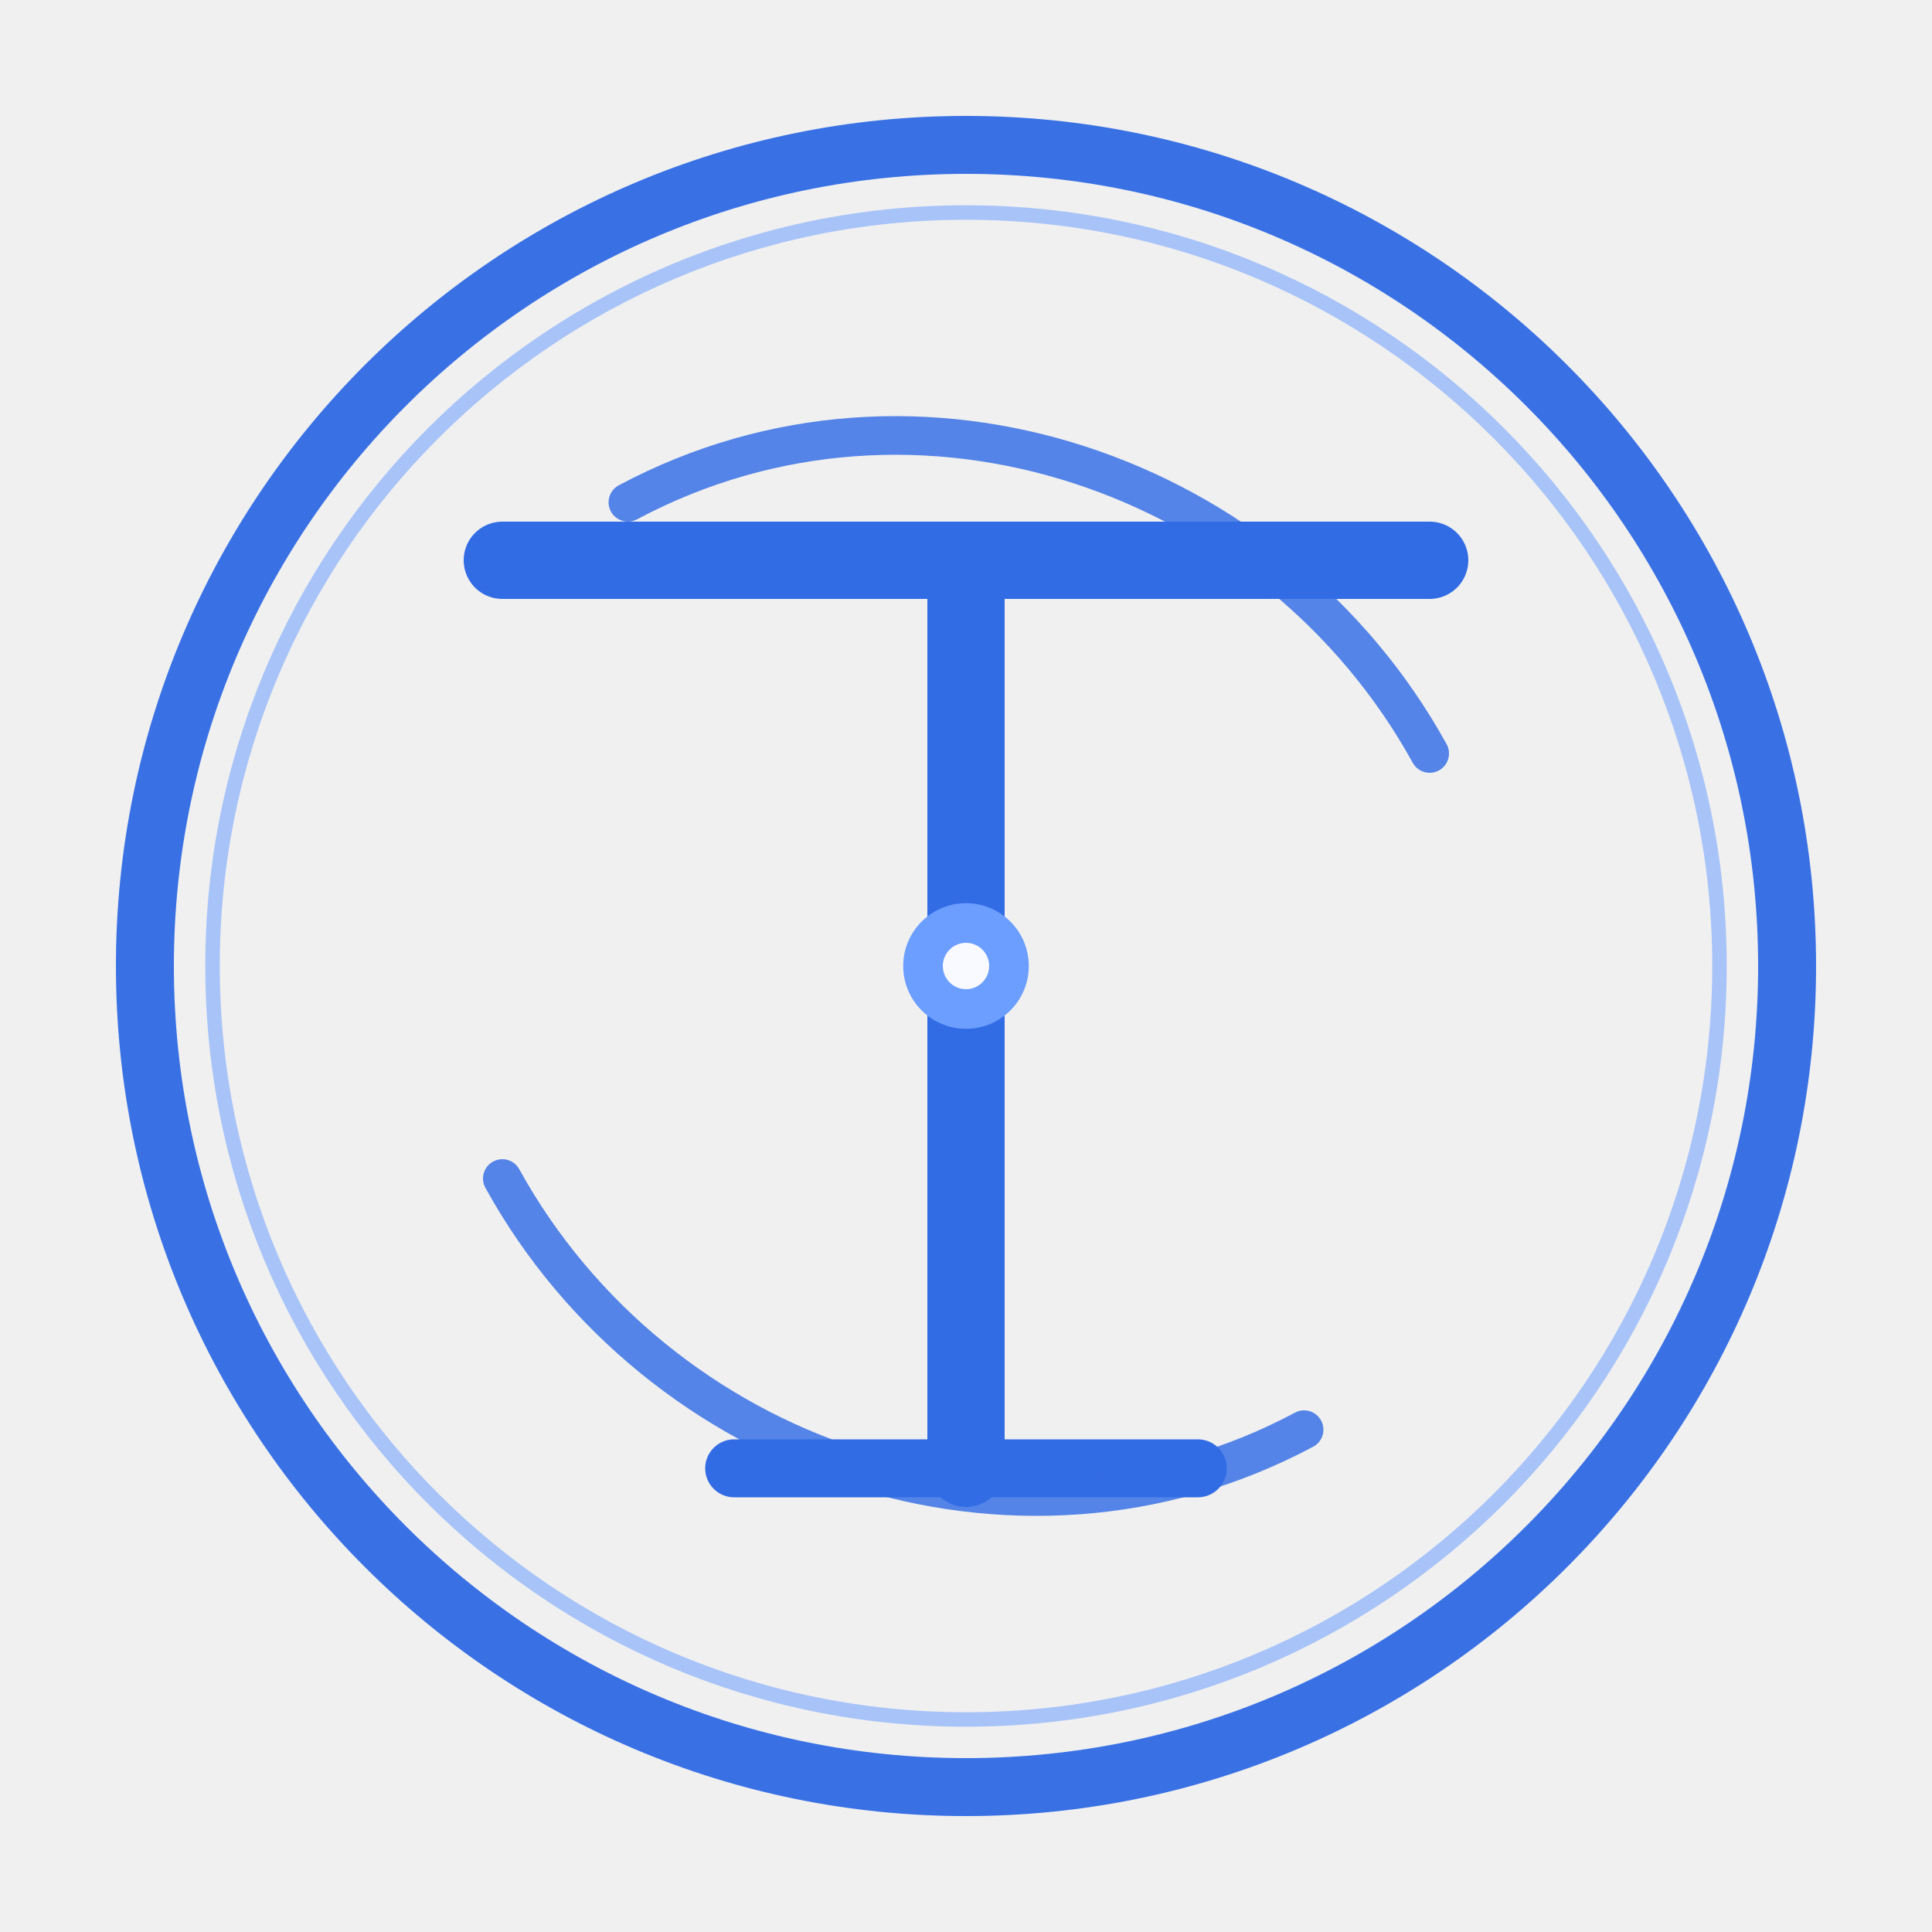
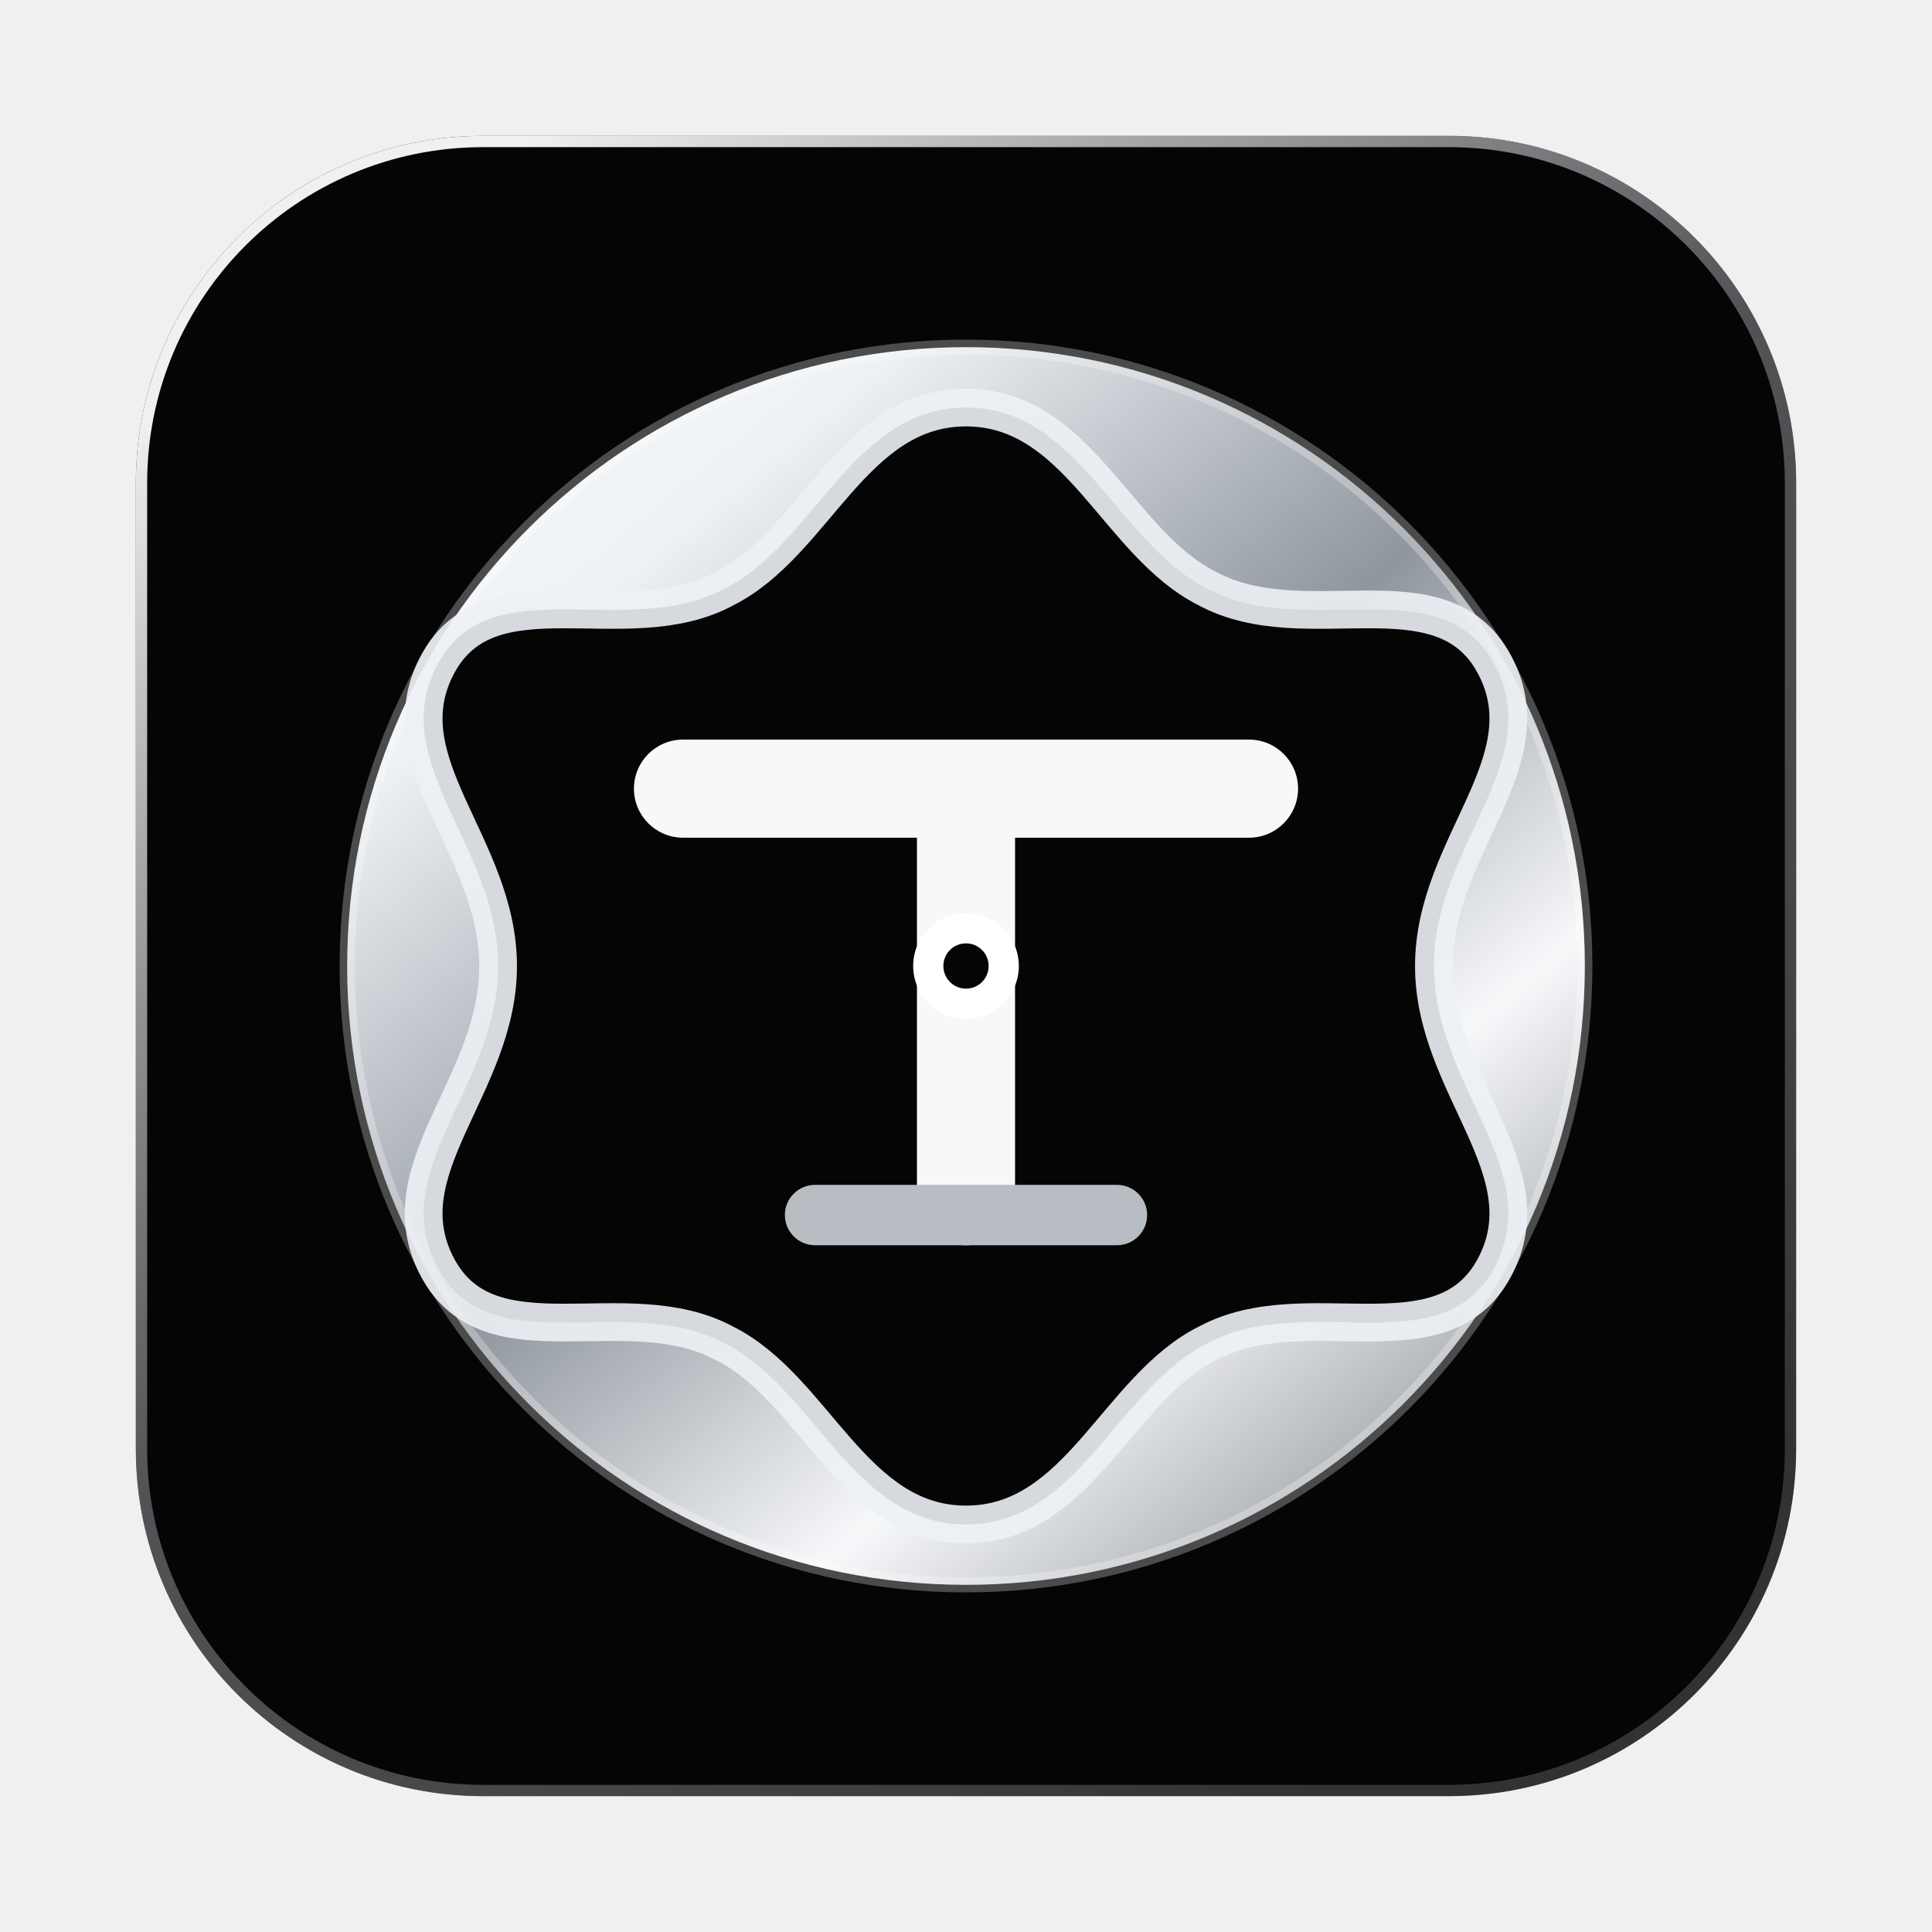
- <svg xmlns="http://www.w3.org/2000/svg" viewBox="0 0 200 200">
-   <circle cx="100" cy="100" r="85" fill="none" stroke="#326CE5" stroke-width="6" opacity="0.96" />
-   <circle cx="100" cy="100" r="78" fill="none" stroke="#6B9EFF" stroke-width="1.5" opacity="0.55" />
-   <line x1="52" y1="58" x2="148" y2="58" stroke="#326CE5" stroke-width="8" stroke-linecap="round" />
-   <line x1="100" y1="58" x2="100" y2="152" stroke="#326CE5" stroke-width="8" stroke-linecap="round" />
-   <line x1="76" y1="152" x2="124" y2="152" stroke="#326CE5" stroke-width="6" stroke-linecap="round" />
-   <path d="M52 122 C68 151 105 164 135 148" fill="none" stroke="#326CE5" stroke-width="4" stroke-linecap="round" opacity="0.82" />
-   <path d="M148 78 C132 49 95 36 65 52" fill="none" stroke="#326CE5" stroke-width="4" stroke-linecap="round" opacity="0.82" />
-   <circle cx="100" cy="100" r="6.5" fill="#6B9EFF" />
-   <circle cx="100" cy="100" r="2.4" fill="#ffffff" opacity="0.95" />
+ <svg xmlns="http://www.w3.org/2000/svg" viewBox="0 0 256 256" role="img" aria-label="torque">
+   <defs>
+     <linearGradient id="steel" x1="50" y1="34" x2="206" y2="222" gradientUnits="userSpaceOnUse">
+       <stop offset="0" stop-color="#ffffff" />
+       <stop offset="0.22" stop-color="#edf1f5" />
+       <stop offset="0.48" stop-color="#8f969e" />
+       <stop offset="0.7" stop-color="#f7f8fa" />
+       <stop offset="1" stop-color="#5f666e" />
+     </linearGradient>
+     <linearGradient id="edge" x1="55" y1="30" x2="196" y2="222" gradientUnits="userSpaceOnUse">
+       <stop offset="0" stop-color="#ffffff" stop-opacity="0.94" />
+       <stop offset="0.48" stop-color="#b8bdc4" stop-opacity="0.42" />
+       <stop offset="1" stop-color="#ffffff" stop-opacity="0.18" />
+     </linearGradient>
+   </defs>
+   <rect x="18" y="18" width="220" height="220" rx="46" fill="#050505" />
+   <rect x="18.75" y="18.75" width="218.5" height="218.5" rx="45.25" fill="none" stroke="url(#edge)" stroke-width="1.5" />
+   <circle cx="128" cy="128" r="82" fill="url(#steel)" />
+   <circle cx="128" cy="128" r="82" fill="none" stroke="#ffffff" stroke-opacity="0.28" stroke-width="2" />
+   <path d="M128 54        C143 54 148 72 160 78        C173 85 191 75 198 88        C205 101 190 112 190 128        C190 144 205 155 198 168        C191 181 173 171 160 178        C148 184 143 202 128 202        C113 202 108 184 96 178        C83 171 65 181 58 168        C51 155 66 144 66 128        C66 112 51 101 58 88        C65 75 83 85 96 78        C108 72 113 54 128 54Z" fill="#050505" stroke="#edf1f5" stroke-opacity="0.9" stroke-width="5" stroke-linejoin="round" />
+   <rect x="84" y="98" width="88" height="13" rx="6.5" fill="#f7f8fa" />
+   <rect x="121.5" y="100" width="13" height="65" rx="6.5" fill="#f7f8fa" />
+   <rect x="104" y="157" width="48" height="8" rx="4" fill="#b8bdc4" />
+   <circle cx="128" cy="128" r="7" fill="#ffffff" />
+   <circle cx="128" cy="128" r="3" fill="#050505" />
</svg>
